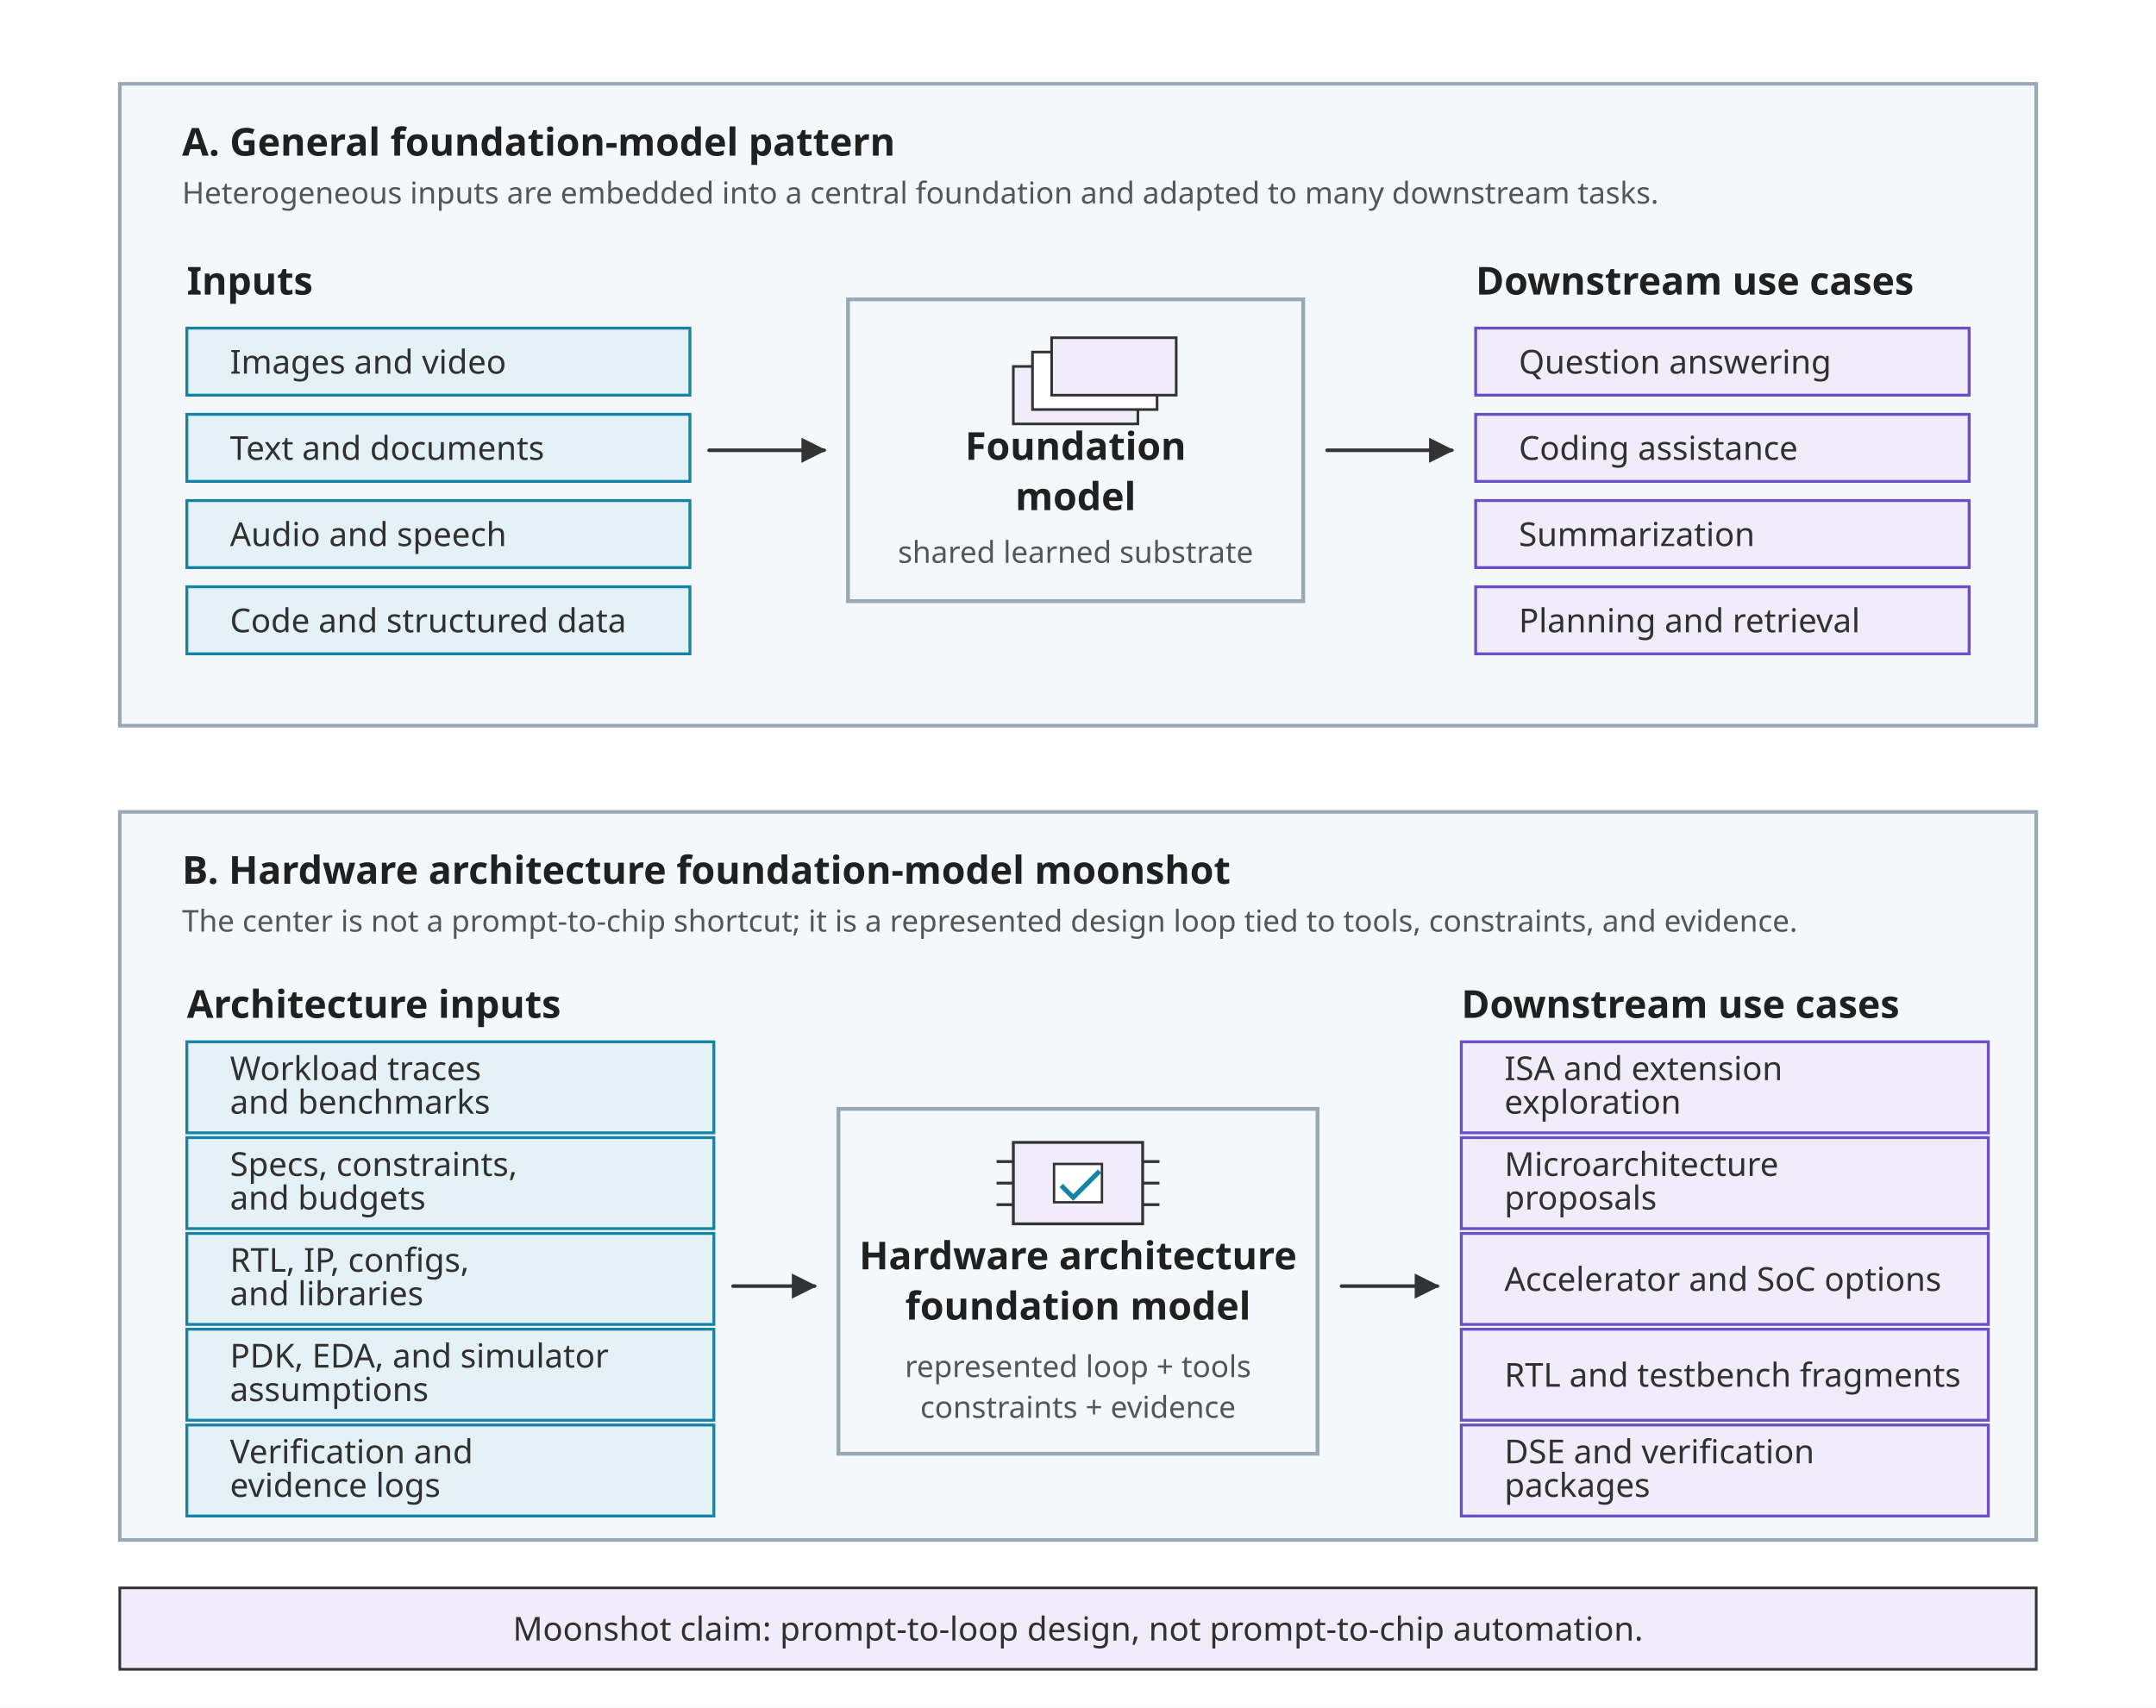
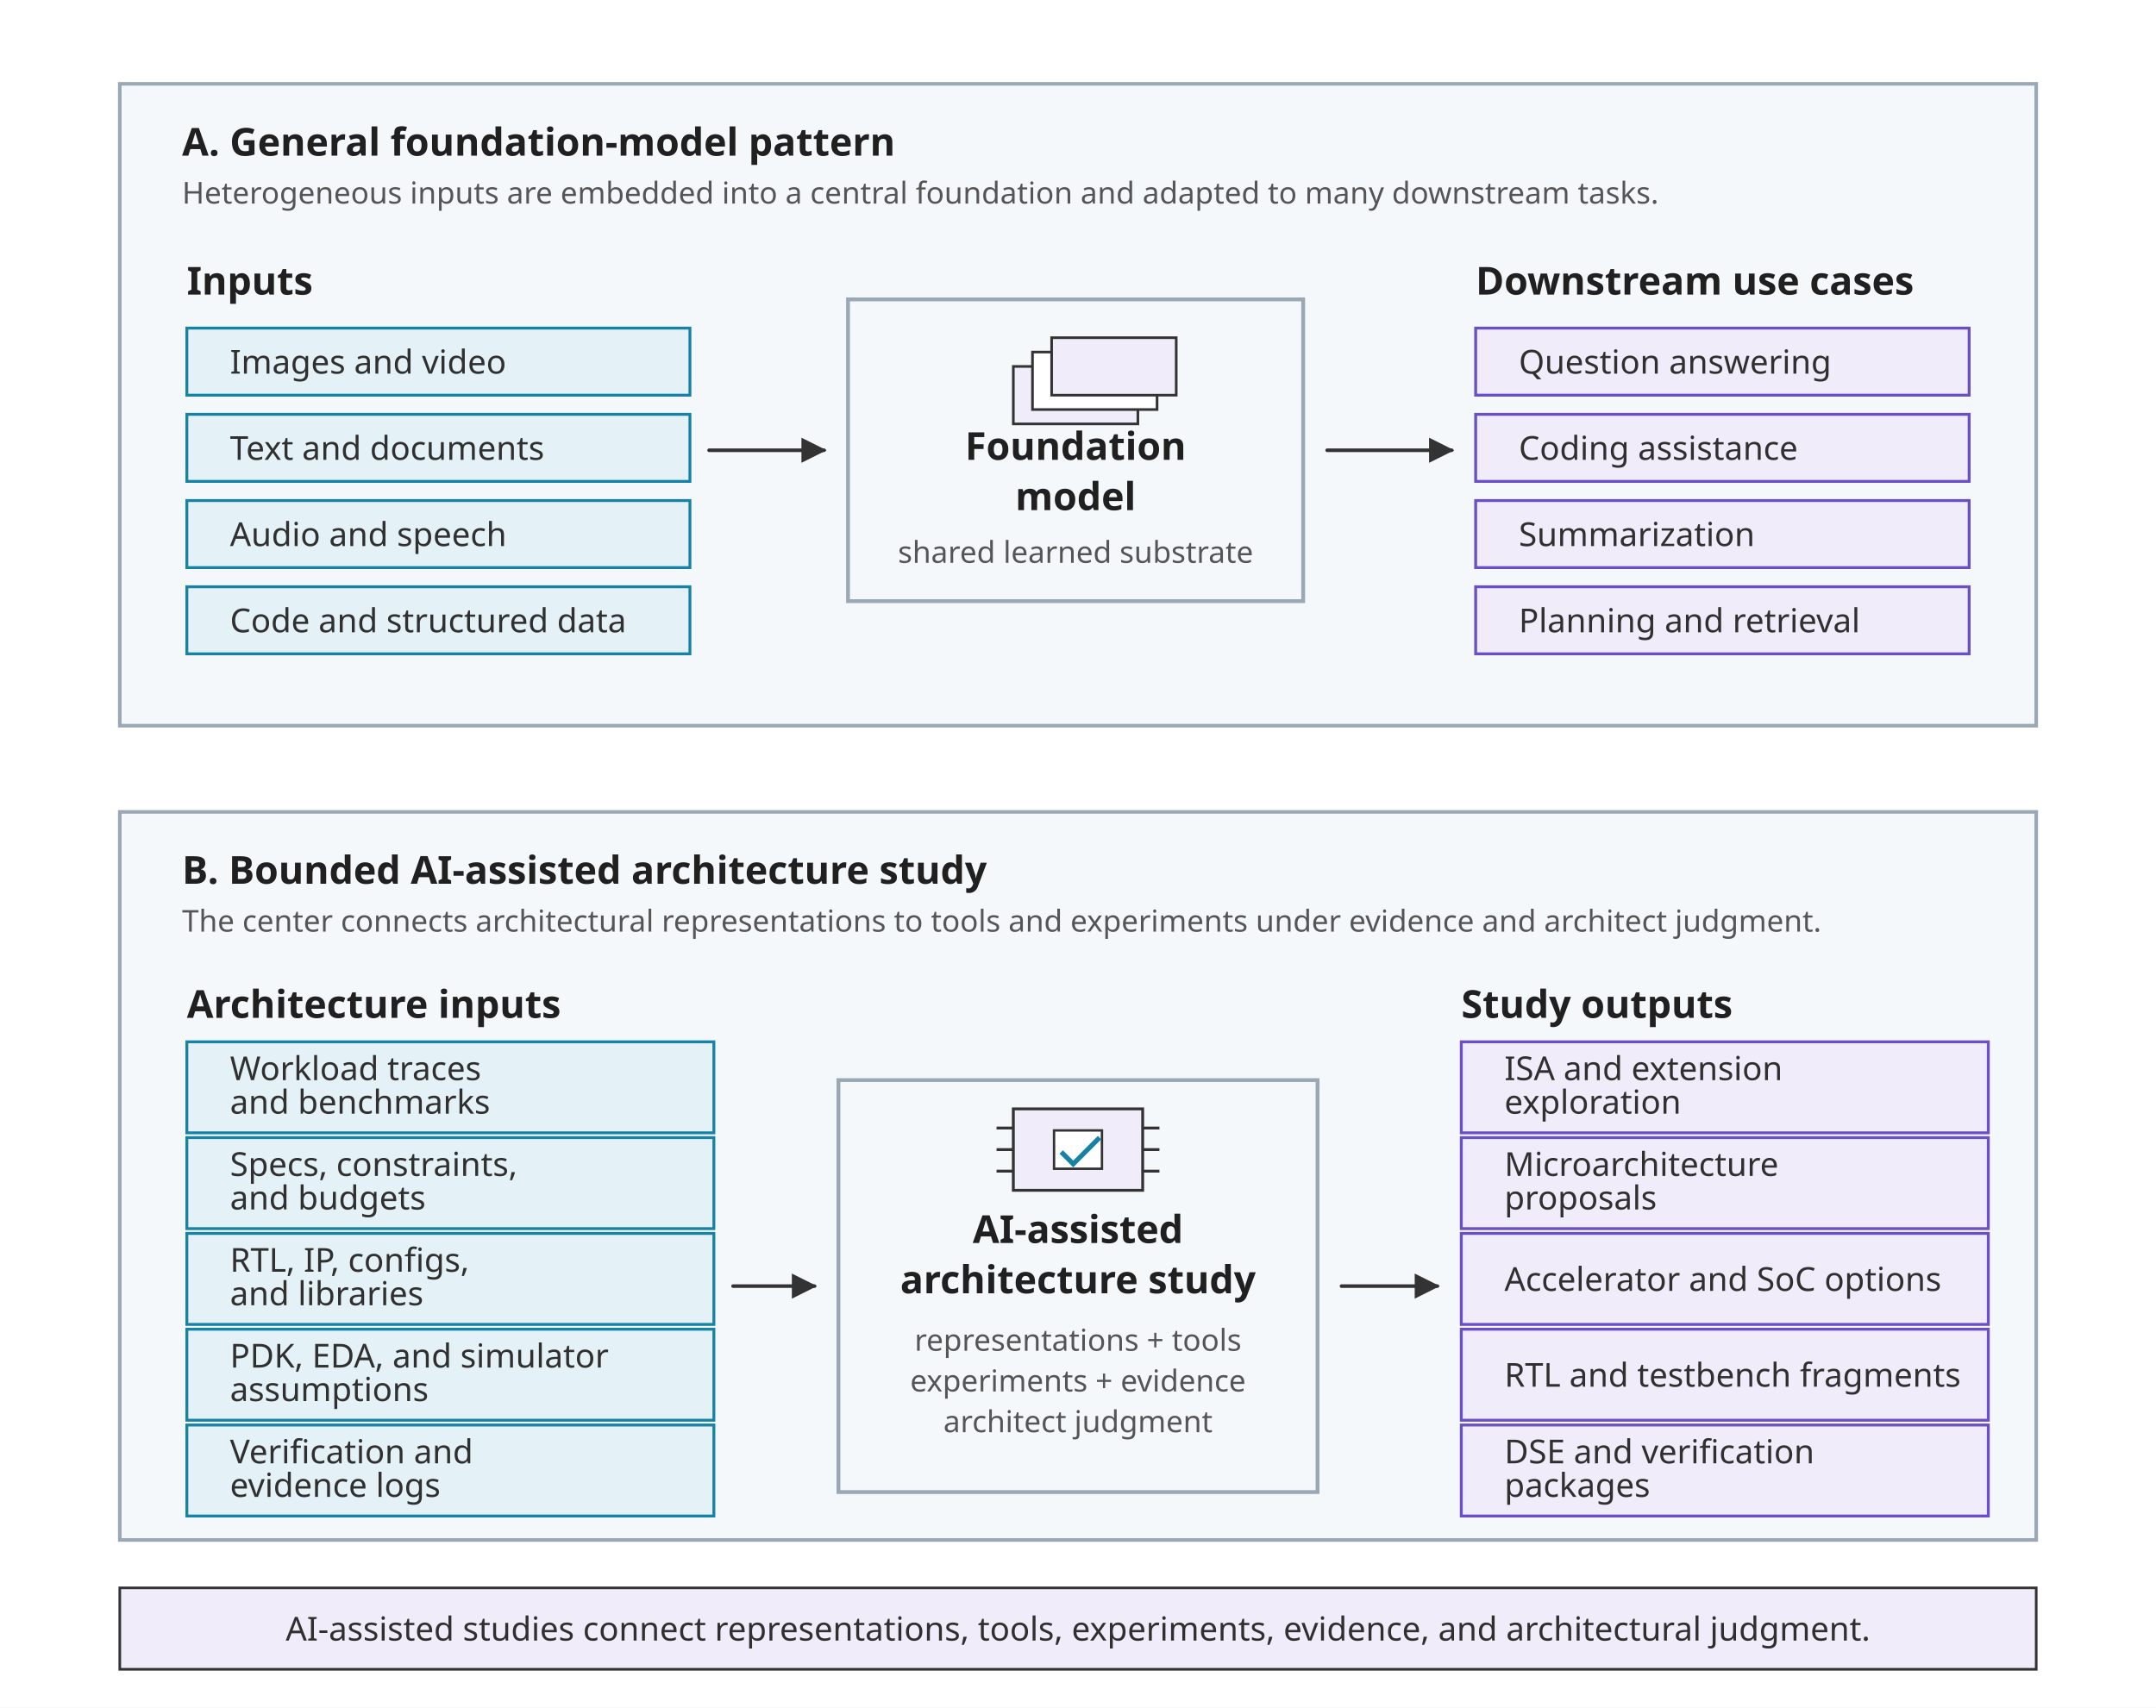
<svg xmlns="http://www.w3.org/2000/svg" viewBox="0 0 900 713" role="img">
  <defs>
    <marker id="arrow" viewBox="0 0 10 10" refX="9" refY="5" markerWidth="7" markerHeight="7" orient="auto-start-reverse">
      <path d="M 0 0 L 10 5 L 0 10 z" fill="#333333" />
    </marker>
    <style>
      .font { font-family: sans-serif; }
      .title { font-size: 27.6px; font-weight: 700; fill: #202020; }
      .subtitle { font-size: 16.1px; fill: #555555; }
      .label { font-size: 16.1px; font-weight: 700; fill: #202020; }
      .small { font-size: 13.8px; fill: #303030; }
      .micro { font-size: 12.6px; fill: #555555; }
      .panel { fill: #F5F8FA; stroke: #9AA8B5; stroke-width: 1.5; }
      .box-blue { fill: #E4F1F6; stroke: #1683A6; stroke-width: 1.2; }
      .box-green { fill: #F0ECFA; stroke: #6A4FC7; stroke-width: 1.2; }
      .wall { fill: #F5F8FA; stroke: #9AA8B5; stroke-width: 1.6; }
      .line { stroke: #333333; stroke-width: 1.5; fill: none; stroke-linecap: round; stroke-linejoin: round; }
    </style>
  </defs>
  <rect width="900" height="713" fill="#FFFFFF" />
  <g transform="translate(0,-47)">
    <rect class="panel" x="50" y="82" width="800" height="268" />
    <text class="font label" x="76" y="112">A. General foundation-model pattern</text>
    <text class="font micro" x="76" y="132">Heterogeneous inputs are embedded into a central foundation and adapted to many downstream tasks.</text>
    <g class="font">
      <text class="label" x="78" y="170">Inputs</text>
      <rect class="box-blue" x="78" y="184" width="210" height="28" />
      <text class="small" x="96" y="203">Images and video</text>
      <rect class="box-blue" x="78" y="220" width="210" height="28" />
      <text class="small" x="96" y="239">Text and documents</text>
      <rect class="box-blue" x="78" y="256" width="210" height="28" />
      <text class="small" x="96" y="275">Audio and speech</text>
      <rect class="box-blue" x="78" y="292" width="210" height="28" />
      <text class="small" x="96" y="311">Code and structured data</text>
      <rect class="wall" x="354" y="172" width="190" height="126" />
      <g transform="translate(423,188)">
        <rect x="0" y="12" width="52" height="24" fill="#F0ECFA" stroke="#333333" stroke-width="1.1" />
        <rect x="8" y="6" width="52" height="24" fill="#FFFFFF" stroke="#333333" stroke-width="1.1" />
        <rect x="16" y="0" width="52" height="24" fill="#F0ECFA" stroke="#333333" stroke-width="1.1" />
      </g>
      <text class="label" x="449" y="239" text-anchor="middle">Foundation</text>
      <text class="label" x="449" y="260" text-anchor="middle">model</text>
      <text class="micro" x="449" y="282" text-anchor="middle">shared learned substrate</text>
      <text class="label" x="616" y="170">Downstream use cases</text>
      <rect class="box-green" x="616" y="184" width="206" height="28" />
      <text class="small" x="634" y="203">Question answering</text>
      <rect class="box-green" x="616" y="220" width="206" height="28" />
      <text class="small" x="634" y="239">Coding assistance</text>
      <rect class="box-green" x="616" y="256" width="206" height="28" />
      <text class="small" x="634" y="275">Summarization</text>
      <rect class="box-green" x="616" y="292" width="206" height="28" />
      <text class="small" x="634" y="311">Planning and retrieval</text>
    </g>
    <line class="line" x1="296" y1="235" x2="344" y2="235" marker-end="url(#arrow)" />
    <line class="line" x1="554" y1="235" x2="606" y2="235" marker-end="url(#arrow)" />
    <rect class="panel" x="50" y="386" width="800" height="304" />
-     <text class="font label" x="76" y="416">B. Hardware architecture foundation-model moonshot</text>
-     <text class="font micro" x="76" y="436">The center is not a prompt-to-chip shortcut; it is a represented design loop tied to tools, constraints, and evidence.</text>
+     <text class="font label" x="76" y="416">B. Bounded AI-assisted architecture study</text>
+     <text class="font micro" x="76" y="436">The center connects architectural representations to tools and experiments under evidence and architect judgment.</text>
    <g class="font">
      <text class="label" x="78" y="472">Architecture inputs</text>
      <rect class="box-blue" x="78" y="482" width="220" height="38" />
      <text class="small" x="96" y="498">Workload traces</text>
      <text class="small" x="96" y="512">and benchmarks</text>
      <rect class="box-blue" x="78" y="522" width="220" height="38" />
      <text class="small" x="96" y="538">Specs, constraints,</text>
      <text class="small" x="96" y="552">and budgets</text>
      <rect class="box-blue" x="78" y="562" width="220" height="38" />
      <text class="small" x="96" y="578">RTL, IP, configs,</text>
      <text class="small" x="96" y="592">and libraries</text>
      <rect class="box-blue" x="78" y="602" width="220" height="38" />
      <text class="small" x="96" y="618">PDK, EDA, and simulator</text>
      <text class="small" x="96" y="632">assumptions</text>
      <rect class="box-blue" x="78" y="642" width="220" height="38" />
      <text class="small" x="96" y="658">Verification and</text>
      <text class="small" x="96" y="672">evidence logs</text>
-       <rect class="wall" x="350" y="510" width="200" height="144" />
-       <g transform="translate(423,524)">
+       <rect class="wall" x="350" y="498" width="200" height="172" />
+       <g transform="translate(423,510)">
        <rect x="0" y="0" width="54" height="34" fill="#F0ECFA" stroke="#333333" stroke-width="1.2" />
        <line x1="-7" y1="8" x2="0" y2="8" stroke="#333333" stroke-width="1.2" />
        <line x1="-7" y1="17" x2="0" y2="17" stroke="#333333" stroke-width="1.2" />
        <line x1="-7" y1="26" x2="0" y2="26" stroke="#333333" stroke-width="1.2" />
        <line x1="54" y1="8" x2="61" y2="8" stroke="#333333" stroke-width="1.2" />
        <line x1="54" y1="17" x2="61" y2="17" stroke="#333333" stroke-width="1.2" />
        <line x1="54" y1="26" x2="61" y2="26" stroke="#333333" stroke-width="1.2" />
        <rect x="17" y="9" width="20" height="16" fill="#FFFFFF" stroke="#333333" stroke-width="1" />
        <path d="M 20 18 L 25 23 L 36 12" fill="none" stroke="#1683A6" stroke-width="2" />
      </g>
-       <text class="label" x="450" y="577" text-anchor="middle">Hardware architecture</text>
-       <text class="label" x="450" y="598" text-anchor="middle">foundation model</text>
-       <text class="micro" x="450" y="622" text-anchor="middle">represented loop + tools</text>
-       <text class="micro" x="450" y="639" text-anchor="middle">constraints + evidence</text>
-       <text class="label" x="610" y="472">Downstream use cases</text>
+       <text class="label" x="450" y="566" text-anchor="middle">AI-assisted</text>
+       <text class="label" x="450" y="587" text-anchor="middle">architecture study</text>
+       <text class="micro" x="450" y="611" text-anchor="middle">representations + tools</text>
+       <text class="micro" x="450" y="628" text-anchor="middle">experiments + evidence</text>
+       <text class="micro" x="450" y="645" text-anchor="middle">architect judgment</text>
+       <text class="label" x="610" y="472">Study outputs</text>
      <rect class="box-green" x="610" y="482" width="220" height="38" />
      <text class="small" x="628" y="498">ISA and extension</text>
      <text class="small" x="628" y="512">exploration</text>
      <rect class="box-green" x="610" y="522" width="220" height="38" />
      <text class="small" x="628" y="538">Microarchitecture</text>
      <text class="small" x="628" y="552">proposals</text>
      <rect class="box-green" x="610" y="562" width="220" height="38" />
      <text class="small" x="628" y="586">Accelerator and SoC options</text>
      <rect class="box-green" x="610" y="602" width="220" height="38" />
      <text class="small" x="628" y="626">RTL and testbench fragments</text>
      <rect class="box-green" x="610" y="642" width="220" height="38" />
      <text class="small" x="628" y="658">DSE and verification</text>
      <text class="small" x="628" y="672">packages</text>
    </g>
    <line class="line" x1="306" y1="584" x2="340" y2="584" marker-end="url(#arrow)" />
    <line class="line" x1="560" y1="584" x2="600" y2="584" marker-end="url(#arrow)" />
    <rect x="50" y="710" width="800" height="34" fill="#F0ECFA" stroke="#333333" stroke-width="1.1" />
-     <text class="font small" x="450" y="732" text-anchor="middle">Moonshot claim: prompt-to-loop design, not prompt-to-chip automation.</text>
+     <text class="font small" x="450" y="732" text-anchor="middle">AI-assisted studies connect representations, tools, experiments, evidence, and architectural judgment.</text>
  </g>
</svg>
